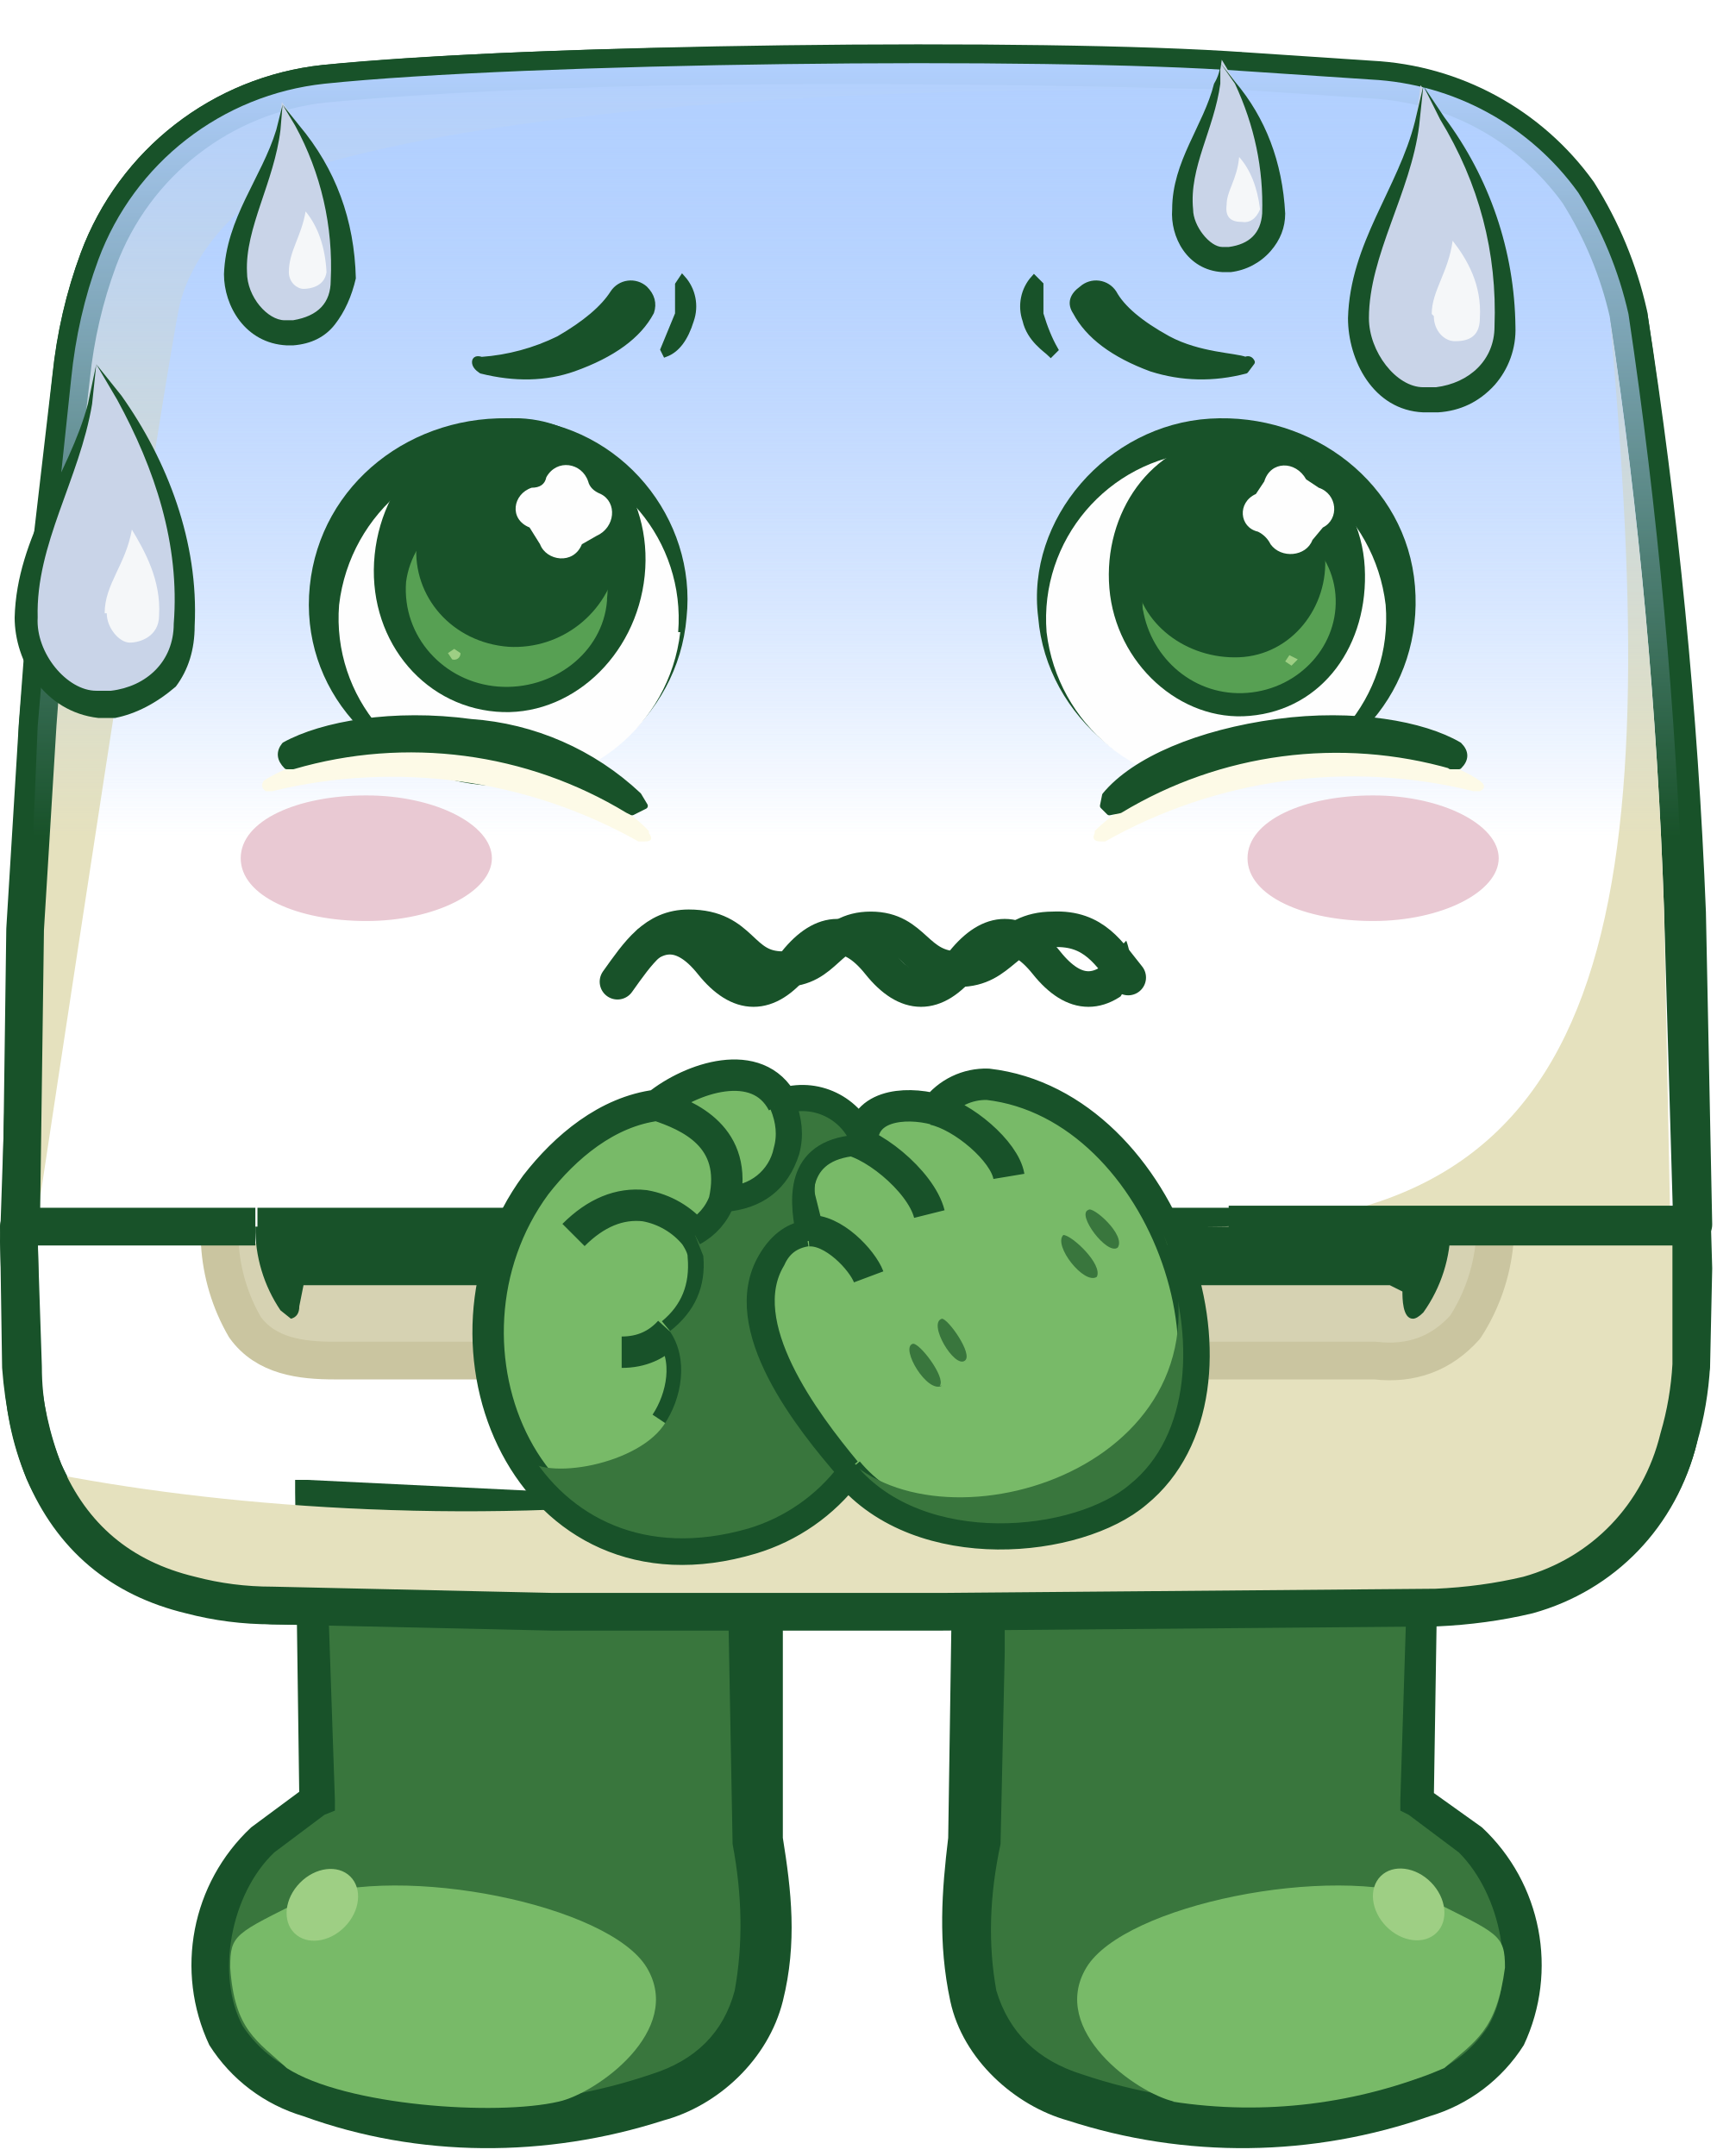
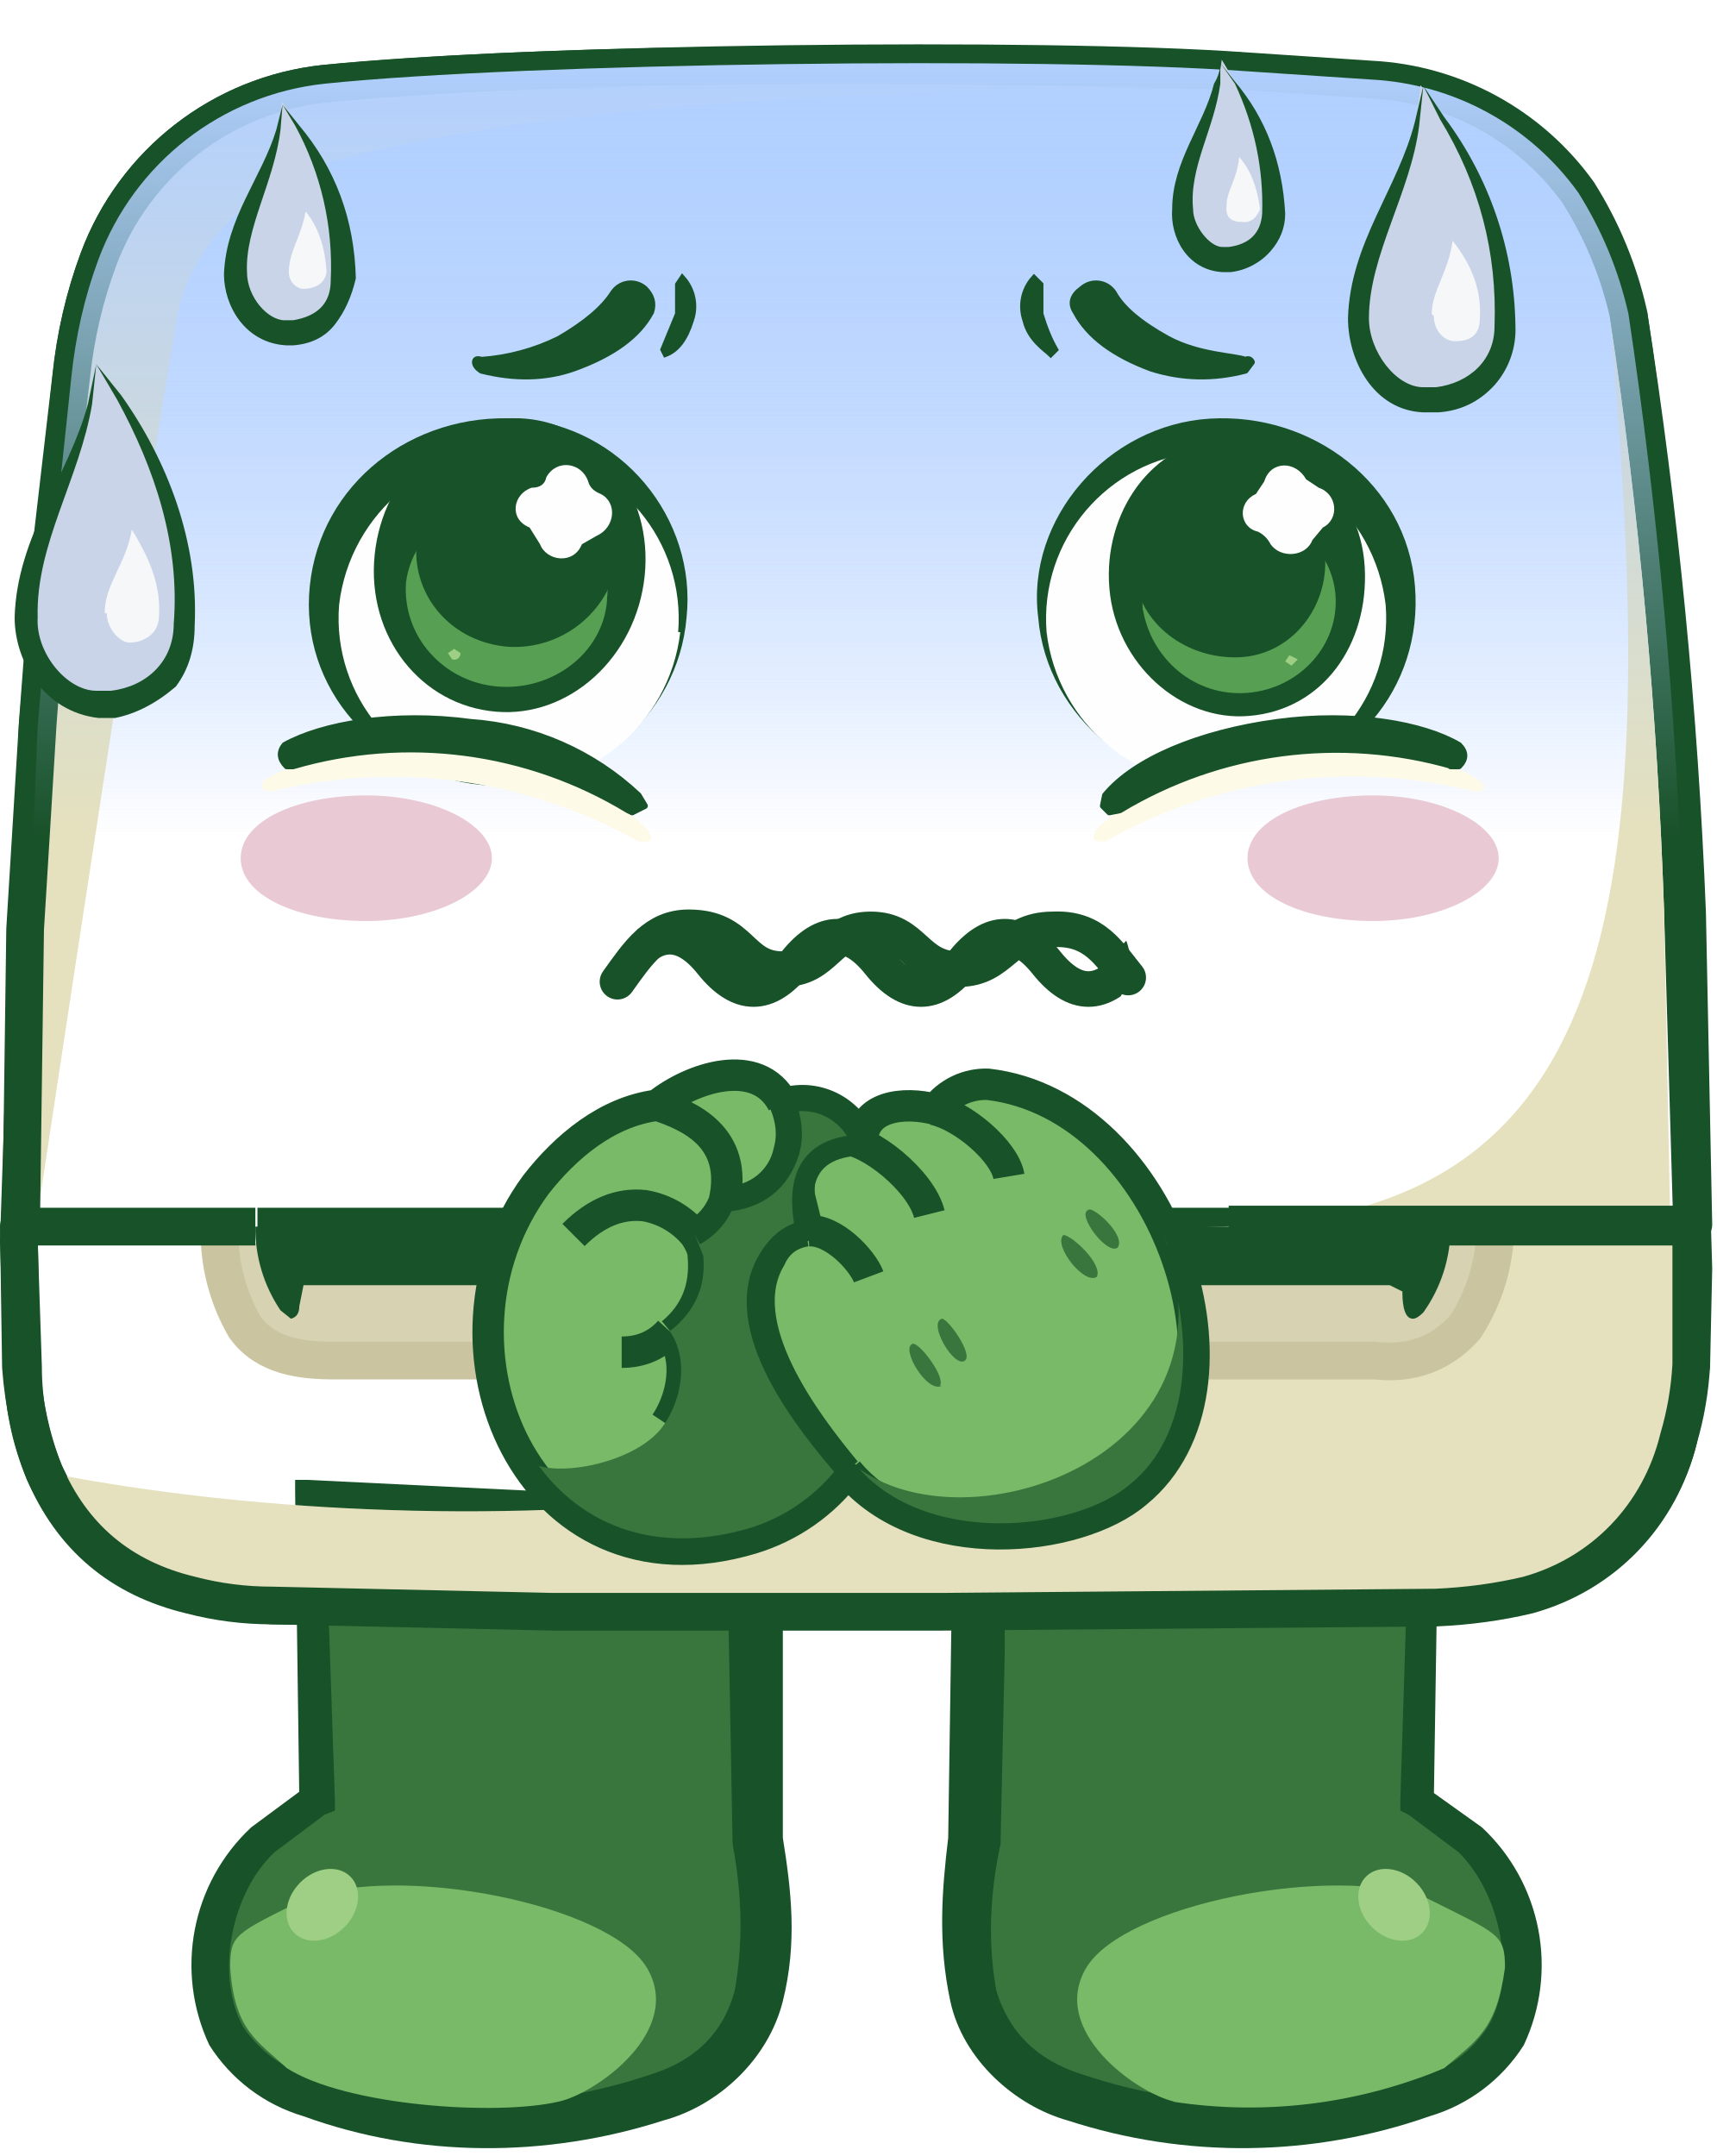
<svg xmlns="http://www.w3.org/2000/svg" width="82" height="103" fill="none" viewBox="0 0 82 103">
  <path fill="#39763d" d="M36.3 88 36 72.2 14.8 71.3 15 86 12.6 87.9C10.3 89.9 9.2 94.4 10.8 97.3A7 7 0 0 0 14.8 100.3 27 27 0 0 0 31.4 100.2 7 7 0 0 0 36.3 95.3C36.8 93.3 36.5 90.1 36.3 88" class="m-foot m-foot-l" />
  <path fill="#185229" d="M37.4 72.5 34.8 72C34.6 74.2 34.8 75.6 34.8 77.3L35 88.1Q35.7 91.8 35.1 95.1 34.3 98.1 31.1 99.1A26 26 0 0 1 15 99.3Q12.8 98.6 11.6 96.8C10.3 94.4 11 90.5 13.1 88.5L15.5 86.7 16 86.5V86L15.5 71.3 14.7 72 31 72.6 36 72.7 36.2 71.7 31.1 71.5 14.7 70.7H14.1V71.3L14.3 86 14.7 85.3 12 87.3A9 9 0 0 0 10 97.7 8 8 0 0 0 14.5 101.1C20 103.1 26.1 103.1 31.7 101.3 34.3 100.6 36.7 98.4 37.4 95.6S37.8 90.3 37.4 87.8zM34.8 72 37.4 72.5 37.6 71.8H36V72.7z" class="m-foot m-foot-l" />
  <path fill="#78ba68" d="M26.7 100.4C28.5 100 32.7 97 30.9 94S19.2 89 14.6 90.7C11.2 92.4 11 92.4 11 94 11.2 97 12.3 97.5 13.7 98.8 16.5 100.6 23.7 101.1 26.7 100.4" class="m-foot m-foot-l" />
  <ellipse cx="15.4" cy="91" fill="#9ecf84" class="m-foot m-foot-l" rx="1.5" ry="1.9" transform="rotate(44.5 15.4 91)" />
  <path fill="#39763d" d="M46.5 88C46.6 87.4 47 74.7 46.8 74L68 73.3 67.7 86 70.2 87.9C72.5 89.9 73.5 94.4 72 97.3A7 7 0 0 1 68 100.3 27 27 0 0 1 51.4 100.2 7 7 0 0 1 46.5 95.3C46 93.3 46.2 90.1 46.5 88" class="m-foot m-foot-r" />
  <path fill="#185229" d="M45.5 74.4 48 73.9V79L47.8 88.1Q47 91.8 47.6 95.1 48.5 98.1 51.7 99.1A26 26 0 0 0 67.7 99.3 6 6 0 0 0 71.1 96.8C72.5 94.4 71.7 90.5 69.7 88.5L67.3 86.7 66.9 86.5V86L67.3 73.3 68 74 51.7 74.5 46.8 74.6V73.6L51.7 73.4 68 72.6H68.7V73.3L68.5 86 68 85.3 70.8 87.3A9 9 0 0 1 72.8 97.7 8 8 0 0 1 68.3 101.1 27 27 0 0 1 51 101.3C48.5 100.6 46 98.4 45.4 95.6S45 90.3 45.3 87.8zM48 73.9 45.5 74.4 45.3 73.7H46.8V74.6z" class="m-foot m-foot-r" />
  <path fill="#78ba68" d="M56.1 100.4C54.3 100 50.1 97 51.9 94S63.6 89 68.2 90.7C71.6 92.4 71.9 92.4 71.9 94 71.5 97 70.5 97.5 69 98.8A24 24 0 0 1 56 100.4" class="m-foot m-foot-r" />
-   <ellipse cx="1.5" cy="1.9" fill="#9ecf84" class="m-foot m-foot-r" rx="1.5" ry="1.9" transform="rotate(135.5 15.4 58)scale(1 -1)" />
+   <ellipse cx="66.6" cy="91" fill="#9ecf84" class="m-foot m-foot-r" rx="1.5" ry="1.9" transform="rotate(135.5 66.6 91)" />
  <path fill="url(#paint0_linear_591_64896)" stroke="#185229" stroke-linejoin="round" stroke-width="1.8" d="M26.4 76.9 13 76.7A18 18 0 0 1 9 76C6 75.4 3.4 73.2 2.1 70.3Q1.1 67.9 1.1 65.3L.9 59.3 1.4 44.4 1.8 34.7 2.5 26.6 3.4 18.1Q3.7 15.1 4.7 12.4A13 13 0 0 1 15.5 4C25.1 3 49.8 2.7 59.5 3.4L65.5 3.8A13 13 0 0 1 75.4 9.2Q77.1 11.9 77.8 15A249 249 0 0 1 80.4 43.5L80.9 60.6 80.8 65.2 80.2 68.7A10 10 0 0 1 73 76Q70.9 76.7 68.6 76.7L45 76.9z" />
  <path fill="#e5e1be" d="M13 76.7 26.5 77H45L68.6 76.8Q71 76.7 73 76.2C76.6 75.2 79.3 72.4 80.2 68.7Q80.7 67 80.8 65.2V58.6H64.7C50.2 74.2 18.3 73.6 2 70.3Q4.3 74.9 9.1 76.2 11.1 76.7 13.1 76.7" />
  <path fill="#d6d2b2" d="M16 65Q13.4 65.3 11.7 63.4C11 62.4 10.7 60.7 10.5 59.4H71.4A9 9 0 0 1 70 63.4Q68.4 65.4 65.7 65z" />
  <path stroke="#cac5a0" stroke-linejoin="round" stroke-width="1.8" d="M10.5 59.4A9 9 0 0 0 11.7 63.4C12.7 64.8 14.4 65 16 65H65.7Q68.3 65.3 70 63.4A9 9 0 0 0 71.4 59.4" />
  <path fill="#185229" d="M68 62.7A7 7 0 0 0 69.3 58.6H12.2A7 7 0 0 0 13.4 62.6L13.9 63Q14.3 62.9 14.3 62.4L14.5 61.4H66.4L67 61.7C67 62 67 63 67.5 63Q67.7 63 68 62.7" />
  <path stroke="#185229" stroke-linejoin="round" stroke-width="1.8" d="M12.2 58.6H.9L1 65.3Q1.2 68 2.1 70.3 4.1 75 9.1 76.2 11 76.7 13 76.7L26.4 77H45L68.6 76.8Q70.9 76.7 73 76.2C76.6 75.2 79.3 72.4 80.2 68.7Q80.7 67 80.8 65.2V58.6H12.3" />
  <path fill="#e5e1be" d="M79.5 43.5A248 248 0 0 0 76.9 15.1C79.5 43.5 77.3 58.6 57.6 58.6H79.8z" />
  <path stroke="#185229" stroke-linejoin="round" stroke-width="1.8" d="M77.8 15A248 248 0 0 1 80.6 43.6L80.9 58.5H58.7" />
  <path fill="#e5e1be" d="M1.3 44.4 1.8 58S8 16.9 8.6 14.5 11.6 9 15.5 7.8C29.7 3.8 55.5 4.3 58.3 4.3A180 180 0 0 0 15.5 3.9 13 13 0 0 0 4.7 12.4 24 24 0 0 0 3.4 18.1L2.4 26.6 1.8 34.6z" />
  <path stroke="#185229" stroke-linejoin="round" stroke-width="1.8" d="M1 59.2 1.2 44.4 1.8 34.6 2.4 26.6 3.4 18Q3.7 15.1 4.7 12.4A13 13 0 0 1 15.5 4Q30.5 2.6 59.3 3.4" />
  <path fill="url(#paint0_linear_591_64896)" d="M26.4 76.9 13 76.7A18 18 0 0 1 9 76C6 75.4 3.4 73.2 2.1 70.3Q1.1 67.9 1.1 65.3L.9 59.3 1.4 44.4 1.8 34.7 2.5 26.6 3.4 18.1Q3.7 15.1 4.7 12.4A13 13 0 0 1 15.5 4C25.1 3 49.8 2.7 59.5 3.4L65.5 3.8A13 13 0 0 1 75.4 9.2Q77.1 11.9 77.8 15A249 249 0 0 1 80.4 43.5L80.9 60.6 80.8 65.2 80.2 68.7A10 10 0 0 1 73 76Q70.9 76.7 68.6 76.7L45 76.9z" class="m-body-overlay" pointer-events="none" />
  <path stroke="#185229" stroke-linecap="round" stroke-linejoin="round" stroke-width="1.7" d="M29.5 46.9C30.5 45.5 31.3 44.3 32.9 44.3 35.5 44.3 35.3 46.3 37.4 46.3S39.5 44.4 41.6 44.4 43.7 46.3 45.8 46.3 48 44.4 50.3 44.4C52.3 44.3 53 45.6 53.9 46.7" class="m-mouth-stroke" />
  <g class="m-eyes">
    <path fill="#185229" d="M32.8 29.5C32.4 34.3 28 38 23 37.5S14.3 32.9 14.8 28 19.7 19.7 24.7 20 33.3 24.8 32.8 29.5" />
    <path fill="#fefefe" d="M32.5 30.2A8.3 8.3 0 0 1 23.5 37.5 8 8 0 0 1 16.2 28.9 8.3 8.3 0 0 1 25.2 21.6 8 8 0 0 1 32.4 30.2" />
    <path fill="#185229" d="M23.7 34C27.2 34.3 30.4 31.4 30.8 27.5S28.6 20.3 25.1 20C21.5 19.7 18.3 22.6 17.9 26.5S20.1 33.7 23.7 34" />
    <path fill="#57a053" d="M29 28.7C28.8 31.2 26.4 33 23.8 32.8S19.2 30.4 19.4 27.8C19.7 25.5 22 23.6 24.7 23.9S29.3 26 29 28.6" />
    <path fill="#185229" d="M29.5 26.8A5 5 0 0 1 24.3 30.9C21.6 30.7 19.7 28.5 19.9 26S22.5 21.7 25.2 22 29.8 24.2 29.5 26.7" />
    <path fill="#fefefe" d="M26.1 22.8C26.6 21.9 27.8 22.1 28.1 23Q28.2 23.4 28.7 23.6C29.5 24 29.4 25.2 28.5 25.6L27.8 26C27.4 27 26.1 26.8 25.8 26L25.3 25.2C24.3 24.8 24.5 23.6 25.4 23.3Q26 23.3 26.1 22.8" />
    <path fill="#9ecf84" d="M21.6 31.5A.3.3 0 0 0 22 31.2L21.7 31 21.4 31.2z" />
    <path fill="#185229" d="M49.6 29.5C50 34.3 54.5 38 59.5 37.5S68 32.9 67.6 28 62.7 19.7 57.8 20 49 24.8 49.6 29.5" />
    <path fill="#fefefe" d="M50 30.2A8.3 8.3 0 0 0 58.9 37.5 8 8 0 0 0 66.2 28.9 8.3 8.3 0 0 0 57.3 21.6 8 8 0 0 0 50 30.2" />
    <path fill="#185229" d="M59.7 34.2C56.4 34.5 53.3 31.7 53 28.1S55 21.2 58.4 20.9 65 23.4 65.2 27.1 63.2 33.9 59.7 34.2" />
    <path fill="#57a053" d="M54.6 29.1C55 31.5 57.1 33.3 59.6 33.1S64 30.8 63.8 28.4 61.3 24.3 58.8 24.4A4.4 4.4 0 0 0 54.6 29.2" />
    <path fill="#185229" d="M54.2 27.4C54.4 29.8 56.7 31.5 59.2 31.4S63.5 29 63.3 26.5 60.8 22.5 58.3 22.7A4.4 4.4 0 0 0 54.2 27.4" />
    <path fill="#fefefe" d="M62.4 22.9C61.9 22 60.7 22 60.4 23L60 23.6C59.1 24 59.2 25.2 60.1 25.4Q60.5 25.6 60.7 26C61.2 26.7 62.4 26.6 62.7 25.8L63.2 25.2C64 24.8 63.9 23.6 63 23.3z" />
    <path fill="#9ecf84" d="M61.7 31.8 61.4 31.6 61.6 31.3 62 31.5z" />
  </g>
  <path fill="#e9c9d3" d="M65.6 44C68.9 44 71.6 42.6 71.6 41S68.9 38 65.6 38 59.6 39.2 59.6 41 62.3 44 65.6 44" class="m-cheek m-cheek-r" />
  <path fill="#e9c9d3" d="M17.5 44C20.8 44 23.5 42.6 23.5 41S20.8 38 17.5 38 11.5 39.2 11.5 41 14.2 44 17.5 44" class="m-cheek m-cheek-l" />
  <path fill="#fdfae7" d="M31 39.7C29.4 38 26.1 36.6 22.2 36S14.6 36 12.6 37.3Q12.4 37.6 12.7 37.8H13A24 24 0 0 1 30.5 40.2H30.8Q31.3 40.2 31 39.8" />
  <path fill="#185229" stroke="#185229" stroke-linecap="round" stroke-linejoin="round" stroke-width=".3" d="M14 36.6H13.7Q13.2 36.1 13.6 35.6C15.4 34.6 18.8 34 22.5 34.5A13 13 0 0 1 30.5 38L30.8 38.5 30.2 38.8 30 38.7A20 20 0 0 0 14 36.6" />
  <path fill="#fdfae7" d="M52.3 39.7C54 38 57.3 36.6 61.2 36S68.8 36 70.7 37.3Q71.1 37.6 70.7 37.8H70.4A24 24 0 0 0 52.8 40.2H52.6Q52.1 40.2 52.3 39.8" />
  <path fill="#185229" stroke="#185229" stroke-linecap="round" stroke-linejoin="round" stroke-width=".3" d="M69.3 36.6H69.7Q70.2 36.1 69.7 35.6C68 34.6 64.7 34 61 34.5S54.2 36.3 52.8 38L52.7 38.5 53 38.8 53.5 38.7A20 20 0 0 1 69.4 36.6" />
  <path fill="#185229" stroke="#185229" stroke-linecap="round" stroke-linejoin="round" stroke-width=".3" d="M30.8 13.8A1 1 0 0 0 29.3 14Q28.6 15.1 26.7 16.2A10 10 0 0 1 23 17.2Q22.7 17.1 22.7 17.3T23 17.7Q25.4 18.3 27.4 17.6 30.2 16.6 31.1 14.9 31.3 14.3 30.8 13.8" class="m-eyebrow m-eyebrow-l" />
  <path fill="#185229" stroke="#185229" stroke-width=".3" d="M33 15.3A2 2 0 0 0 32.6 13.3L32.4 13.6V15L31.7 16.7 31.8 16.9Q32.6 16.6 33 15.3Z" class="m-eyebrow m-eyebrow-l" />
  <path fill="#185229" stroke="#185229" stroke-linecap="round" stroke-linejoin="round" stroke-width=".3" d="M51.7 13.8A1 1 0 0 1 53.2 14Q53.8 15.1 55.8 16.2C57.3 17 59 17 59.5 17.2Q59.7 17.1 59.8 17.3L59.5 17.7Q57.2 18.3 55 17.6 52.3 16.6 51.4 14.9 51 14.3 51.7 13.8" class="m-eyebrow m-eyebrow-r" />
  <path fill="#185229" stroke="#185229" stroke-width=".3" d="M49 15.3A2 2 0 0 1 49.4 13.3L49.7 13.6V15Q50 16 50.4 16.7L50.2 16.9C50 16.7 49.2 16.2 49 15.3Z" class="m-eyebrow m-eyebrow-r" />
  <g class="m-drop m-drop-1">
    <path fill="#c9d4e8" stroke="#c9d4e8" stroke-width=".1" d="M64.9 15.2C64.9 11.5 67.4 9.2 67.9 4.2A19 19 0 0 1 72 15.5C72 18.6 69.5 19 68.1 19S64.9 17.6 64.9 15.2Z" />
    <path fill="#f5f7f9" d="M68.4 15C68.4 13.9 69.2 13 69.4 11.5 70.1 12.4 70.8 13.6 70.7 15.2 70.7 16.2 70 16.3 69.5 16.3S68.5 15.8 68.5 15.1" />
    <path fill="#185229" d="M68 4.1 67.6 5.8C66.8 9 64.5 11.6 64.4 15.2 64.4 17.2 65.6 19.6 68 19.7H68.7Q70.3 19.6 71.4 18.4A4 4 0 0 0 72.4 15.6 17 17 0 0 0 69 5.6zL68.8 5.7Q71.6 10.3 71.4 15.6C71.4 17.2 70.2 18.3 68.6 18.5H68C66.7 18.5 65.4 16.8 65.4 15.2 65.4 12.2 67.4 9.2 67.8 6z" />
  </g>
  <g class="m-drop m-drop-2">
    <path fill="#c9d4e8" stroke="#c9d4e8" stroke-width=".1" d="M56.4 10C56.4 7.6 58 6 58.4 3 59.5 4.8 60.8 7.2 60.7 10.2 60.8 12 59.3 12.4 58.4 12.4S56.4 11.4 56.4 10Z" />
    <path fill="#f5f7f9" d="M58.6 9.8C58.6 9.1 59.1 8.6 59.2 7.5Q60 8.4 60.2 10 59.9 10.7 59.3 10.6 58.5 10.6 58.6 9.8" />
    <path fill="#185229" d="M58.3 3Q58.3 3.5 58 4C57.5 6 56 7.7 56 10 55.9 11.3 56.7 12.9 58.4 13H58.8A3 3 0 0 0 60.7 12Q61.4 11.2 61.4 10.2 61.2 6.5 59 3.9zL59 4Q60.4 7 60.3 10.2 60.2 11.6 58.7 11.8H58.4C57.8 11.8 57 10.8 57 10 56.8 8 58 6.2 58.3 4z" />
  </g>
  <g class="m-drop m-drop-3">
    <path fill="#c9d4e8" stroke="#c9d4e8" stroke-width=".1" d="M11.3 13C11.3 10.4 13 8.7 13.5 5 15 7 16.5 9.9 16.4 13.3 16.4 15.5 14.6 16 13.6 16S11.3 14.8 11.3 13Z" />
    <path fill="#f5f7f9" d="M13.8 13C13.8 12 14.4 11.3 14.6 10.1Q15.5 11.2 15.6 13C15.5 13.7 14.8 13.8 14.5 13.8S13.8 13.5 13.8 13" />
    <path fill="#185229" d="M13.5 5 13.2 6.2C12.5 8.5 10.8 10.4 10.7 13.1 10.7 14.6 11.7 16.4 13.7 16.5H14Q15.3 16.4 16 15.5T17 13.3Q16.9 9.1 14.3 6zL14.1 6A14 14 0 0 1 15.8 13.4Q15.8 15 14 15.3H13.6C12.8 15.3 11.8 14.2 11.8 13 11.7 10.9 13.1 8.7 13.4 6.2z" />
  </g>
  <g class="m-drop m-drop-4">
    <path fill="#c9d4e8" stroke="#c9d4e8" stroke-width=".1" d="M1.3 29.5C1.3 25.4 4 22.8 4.6 17.5 6.7 20.4 9.1 24.6 8.9 29.7 8.8 33 6.2 33.6 4.7 33.7 3.3 33.7 1.3 32 1.3 29.5Z" />
    <path fill="#f5f7f9" d="M5 29.3C5 27.9 6 27 6.3 25.3 6.9 26.3 7.7 27.7 7.6 29.4 7.6 30.4 6.7 30.7 6.2 30.7S5.1 30 5.1 29.3" />
    <path fill="#185229" d="M4.6 17.4 4.2 19.3C3.3 22.7.8 25.6.7 29.5.7 31.6 2.1 34 4.7 34.3H5.5Q7 34 8.4 32.8 9.3 31.6 9.3 29.9C9.5 25.9 8 22 5.8 18.9zL5.6 19.1C7.4 22.4 8.6 26 8.3 29.8 8.3 31.6 7 32.8 5.3 33H4.6C3.2 33 1.7 31.2 1.8 29.5 1.7 26 3.8 22.9 4.4 19.3z" />
  </g>
  <g class="m-hand">
    <path fill="#78ba68" d="M40.5 70.3A9 9 0 0 1 35.9 73.5C25.2 76.7 20 64.2 25.6 56.6 27 54.8 29 53.1 31.4 52.8 33 51.5 36.2 50.4 37.4 52.7A3 3 0 0 1 41.2 54.7C41.1 52.7 43.3 52.5 44.7 53A3 3 0 0 1 47.3 51.7C55.8 52.7 60.2 66.2 54.2 71.4 51.6 73.7 44 74.4 40.6 70.3" />
    <path stroke="#185229" stroke-width="1.5" d="M40.5 70.3A9 9 0 0 1 35.9 73.5C25.2 76.7 20 64.2 25.6 56.6 27 54.8 29 53.1 31.4 52.8M40.4 70.3C38.5 68 34.9 63.3 36.8 60.1Q37.3 59 38.5 58.8M40.5 70.3C44 74.5 51.5 73.7 54.3 71.3 60.3 66.4 55.8 52.8 47.2 51.8A3 3 0 0 0 44.7 53M31.4 52.8C32.9 53.3 35.3 54.3 34.6 57.4M31.4 52.8C33 51.5 36.2 50.4 37.4 52.7M37.5 52.7A3 3 0 0 1 41.2 54.7C41.1 52.8 43.2 52.6 44.7 53M37.5 52.7Q38 53.9 37.7 55A3 3 0 0 1 34.7 57.4M44.6 53C46 53.3 48 55 48.2 56.2M34.6 57.4A3 3 0 0 1 33.2 59M44.4 58C44 56.4 41.5 54.4 40.2 54.4S38 55.8 38.2 57.2L38.6 58.8M41.5 61C41.2 60.2 39.8 58.7 38.6 58.8M33.2 59Q33.6 59.6 33.6 60 33.8 62.3 32.1 63.7M33.2 59A4 4 0 0 0 30.8 57.6Q29 57.4 27.4 59M32 63.6C33 64.9 32.6 66.8 31.8 68M32 63.6Q31.1 64.6 29.7 64.6" />
    <path fill="#39763d" d="M40.6 69.8C43.3 74.3 51.6 73.8 54.3 71.4 57.4 68.7 57.3 63.4 55.6 59 59.6 69.8 45.6 74.3 40.6 69.8" />
    <path stroke="#185229" d="M40.5 70.3C44 74.5 51.5 73.7 54.3 71.3 57.4 68.8 57.7 63.8 56 59.4" />
    <path fill="#39763d" d="M44.9 66.2C45.2 65.8 43.9 64.1 43.6 64.2 43 64.4 44.3 66.6 45 66.2" />
    <path fill="#39763d" d="M52.4 61C52.7 60.4 51.2 59 50.8 59 50.3 59.5 51.8 61.4 52.4 61" />
    <path fill="#39763d" d="M46.1 65C46.5 64.7 45.3 63 45 63 44.3 63.2 45.6 65.4 46.1 65" />
    <path fill="#39763d" d="M53.4 59.6C53.8 59 52.2 57.6 52 57.8 51.4 58 52.9 60 53.4 59.6" />
    <path fill="#39763d" d="M40.5 70.3A9 9 0 0 1 35.9 73.5C30.8 75 27 72.9 25 69.5 25.6 70.8 30.3 70.1 31.7 68.1 32.6 66.8 32.9 64.9 32 63.6Q33.8 62.2 33.6 60L33.2 59A3 3 0 0 0 34.6 57.3 3 3 0 0 0 37.7 55Q38 54 37.5 52.7A3 3 0 0 1 41 54.7L40.1 54.5C39 54.5 38.2 55.8 38.4 57.2L38.5 58.8Q37.4 59 36.7 60C34.8 63.4 38.5 68 40.5 70.3" />
    <path stroke="#185229" d="M33.2 59A3 3 0 0 0 34.6 57.4Q37 57.2 37.7 55 38 53.9 37.5 52.7A3 3 0 0 1 41.2 54.7C38 54.8 38.2 57.2 38.5 58.8Q37.4 59 36.7 60.2C34.8 63.4 38.5 68 40.5 70.3A9 9 0 0 1 35.9 73.5C30.7 75 26.8 72.9 24.8 69.5" />
  </g>
  <defs>
    <linearGradient id="paint0_linear_591_64896" x1="40.9" x2="40.9" y1="3" y2="76.9" gradientUnits="userSpaceOnUse">
      <stop class="m-flush-stop" stop-color="#b2d0ff" />
      <stop offset=".5" stop-color="#b2d0ff" stop-opacity="0" />
    </linearGradient>
    <clipPath id="m-mouth-clip">
      <rect width="24" height="6" x="30" y="43" rx="3" />
    </clipPath>
  </defs>
  <g class="m-mouth-outer" clip-path="url(#m-mouth-clip)">
    <g class="m-mouth-inner">
      <path stroke="#185229" stroke-linecap="round" stroke-width="1.7" d="M14 46Q16 43.5 18 46T22 46 26 46 30 46 34 46 38 46 42 46 46 46 50 46 54 46 58 46 62 46 66 46 70 46 74 46 78 46" />
    </g>
  </g>
</svg>
